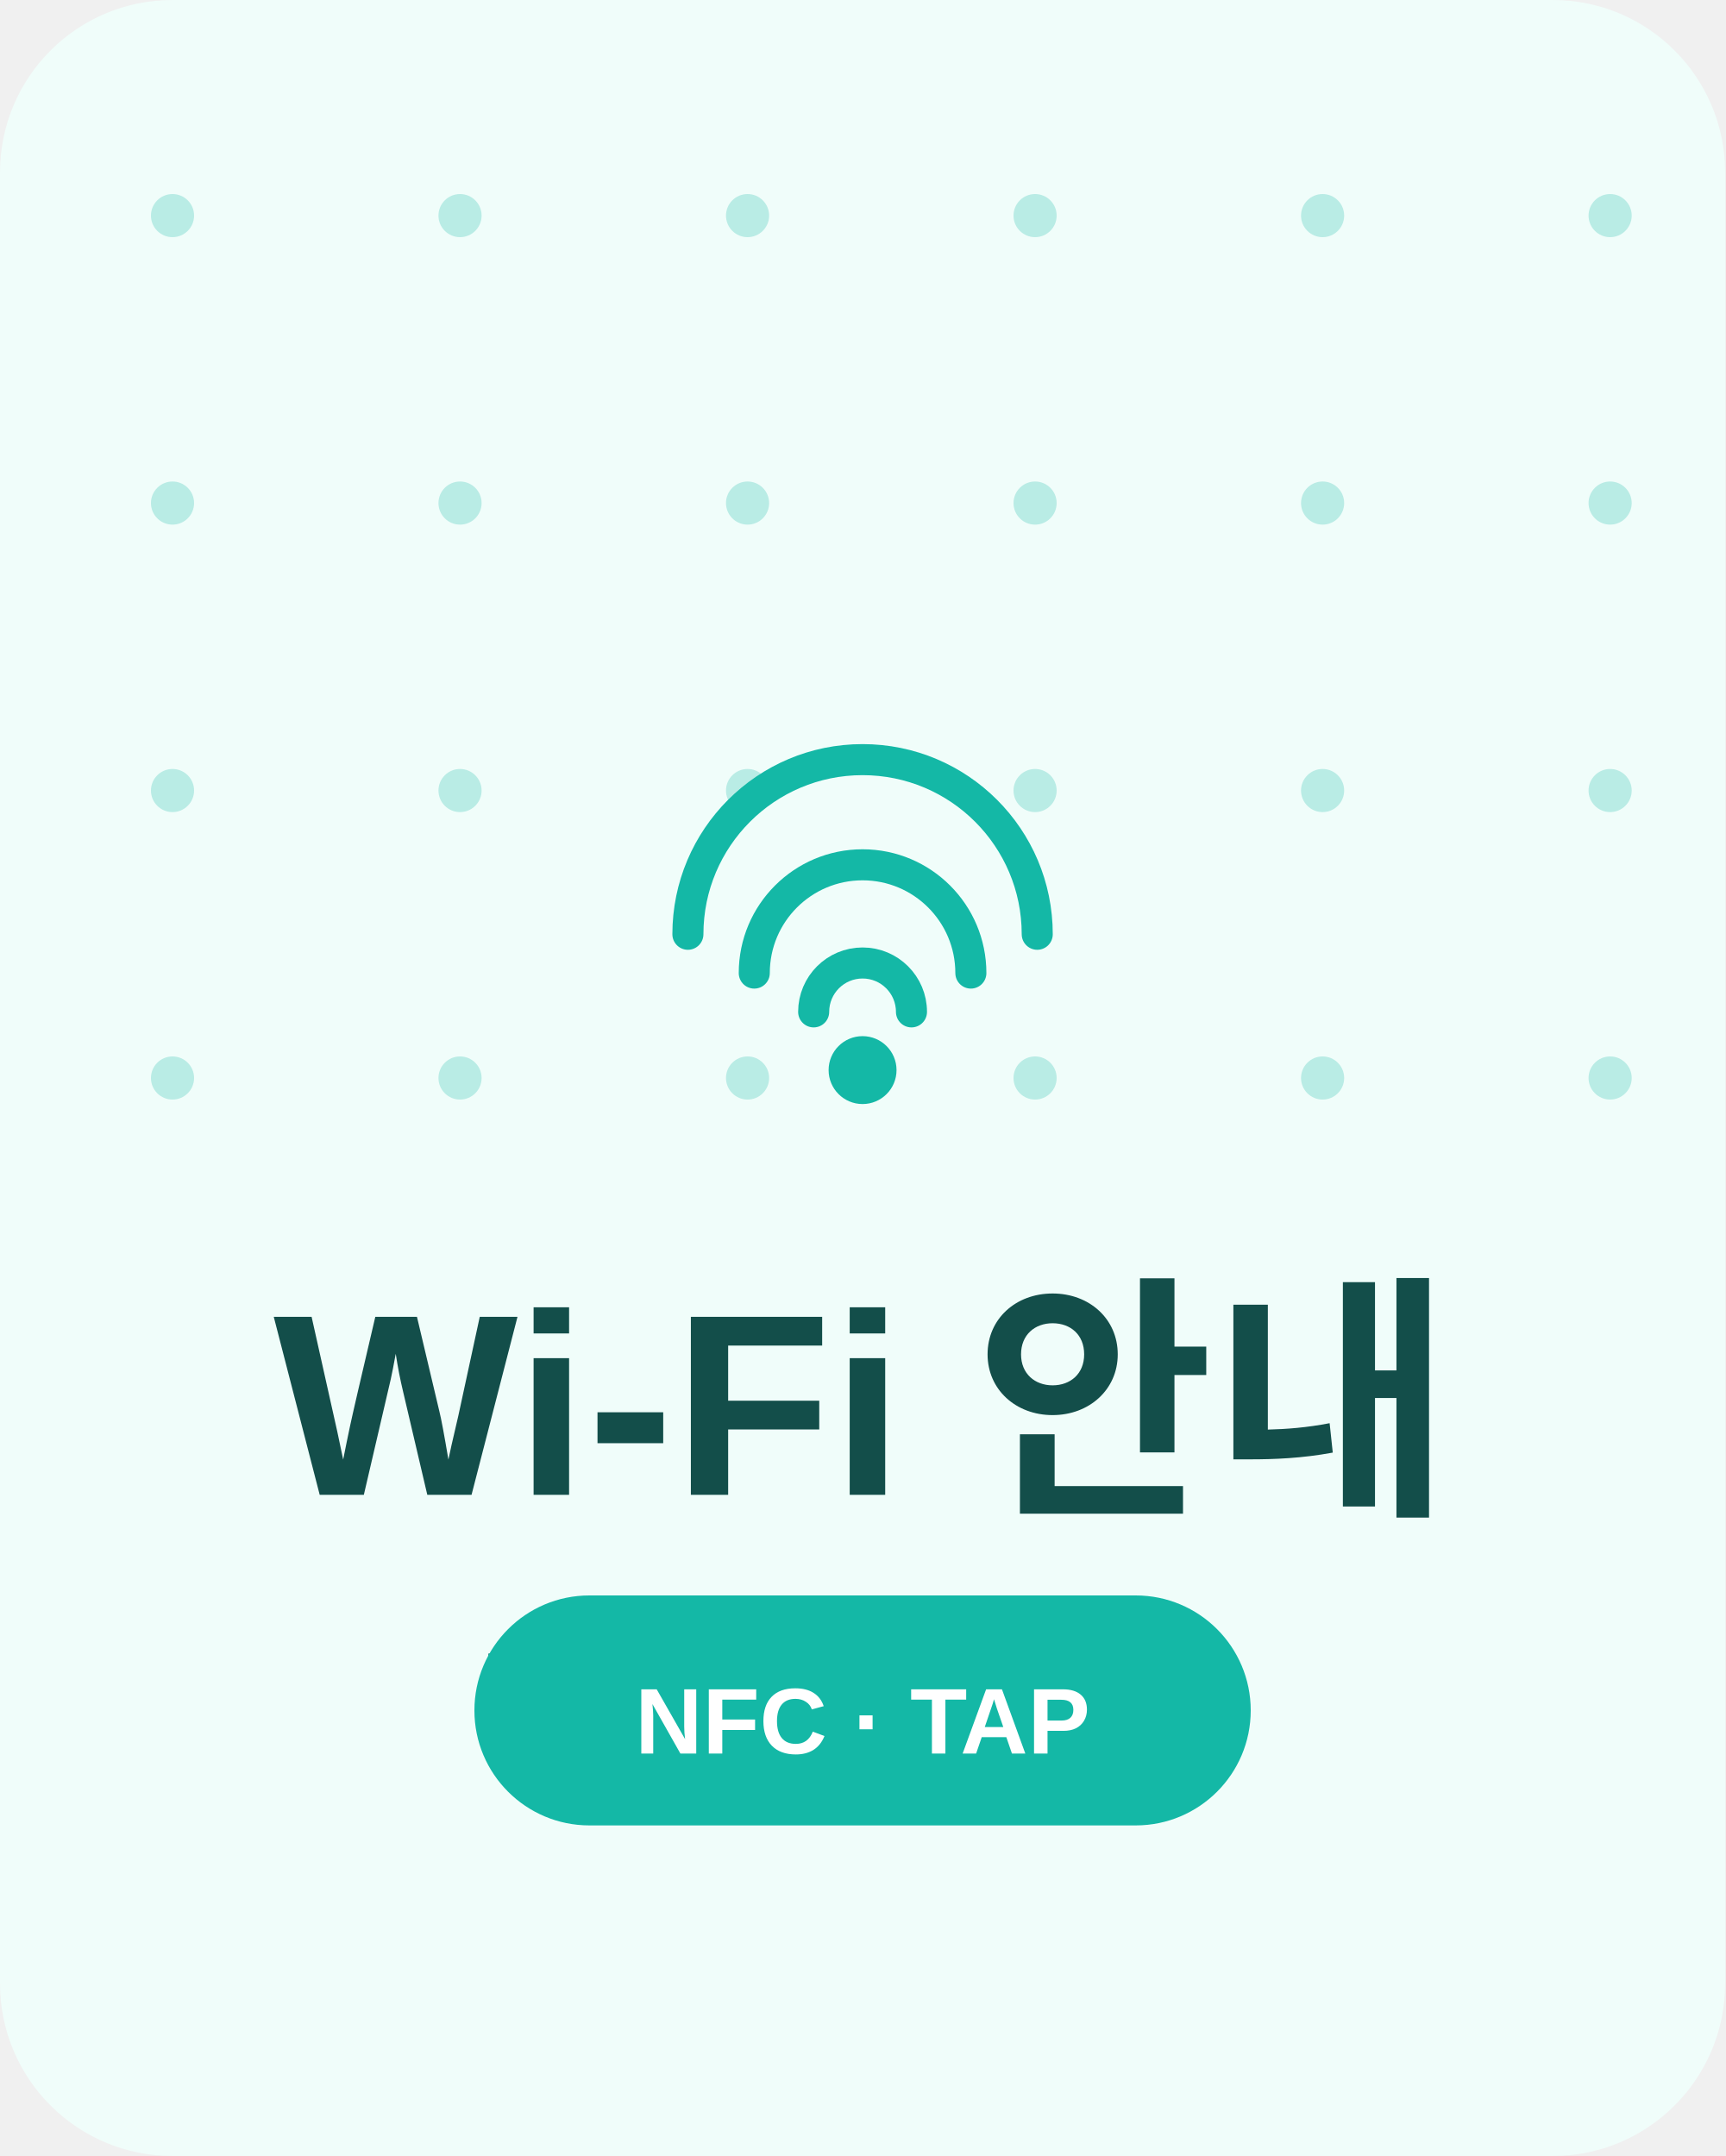
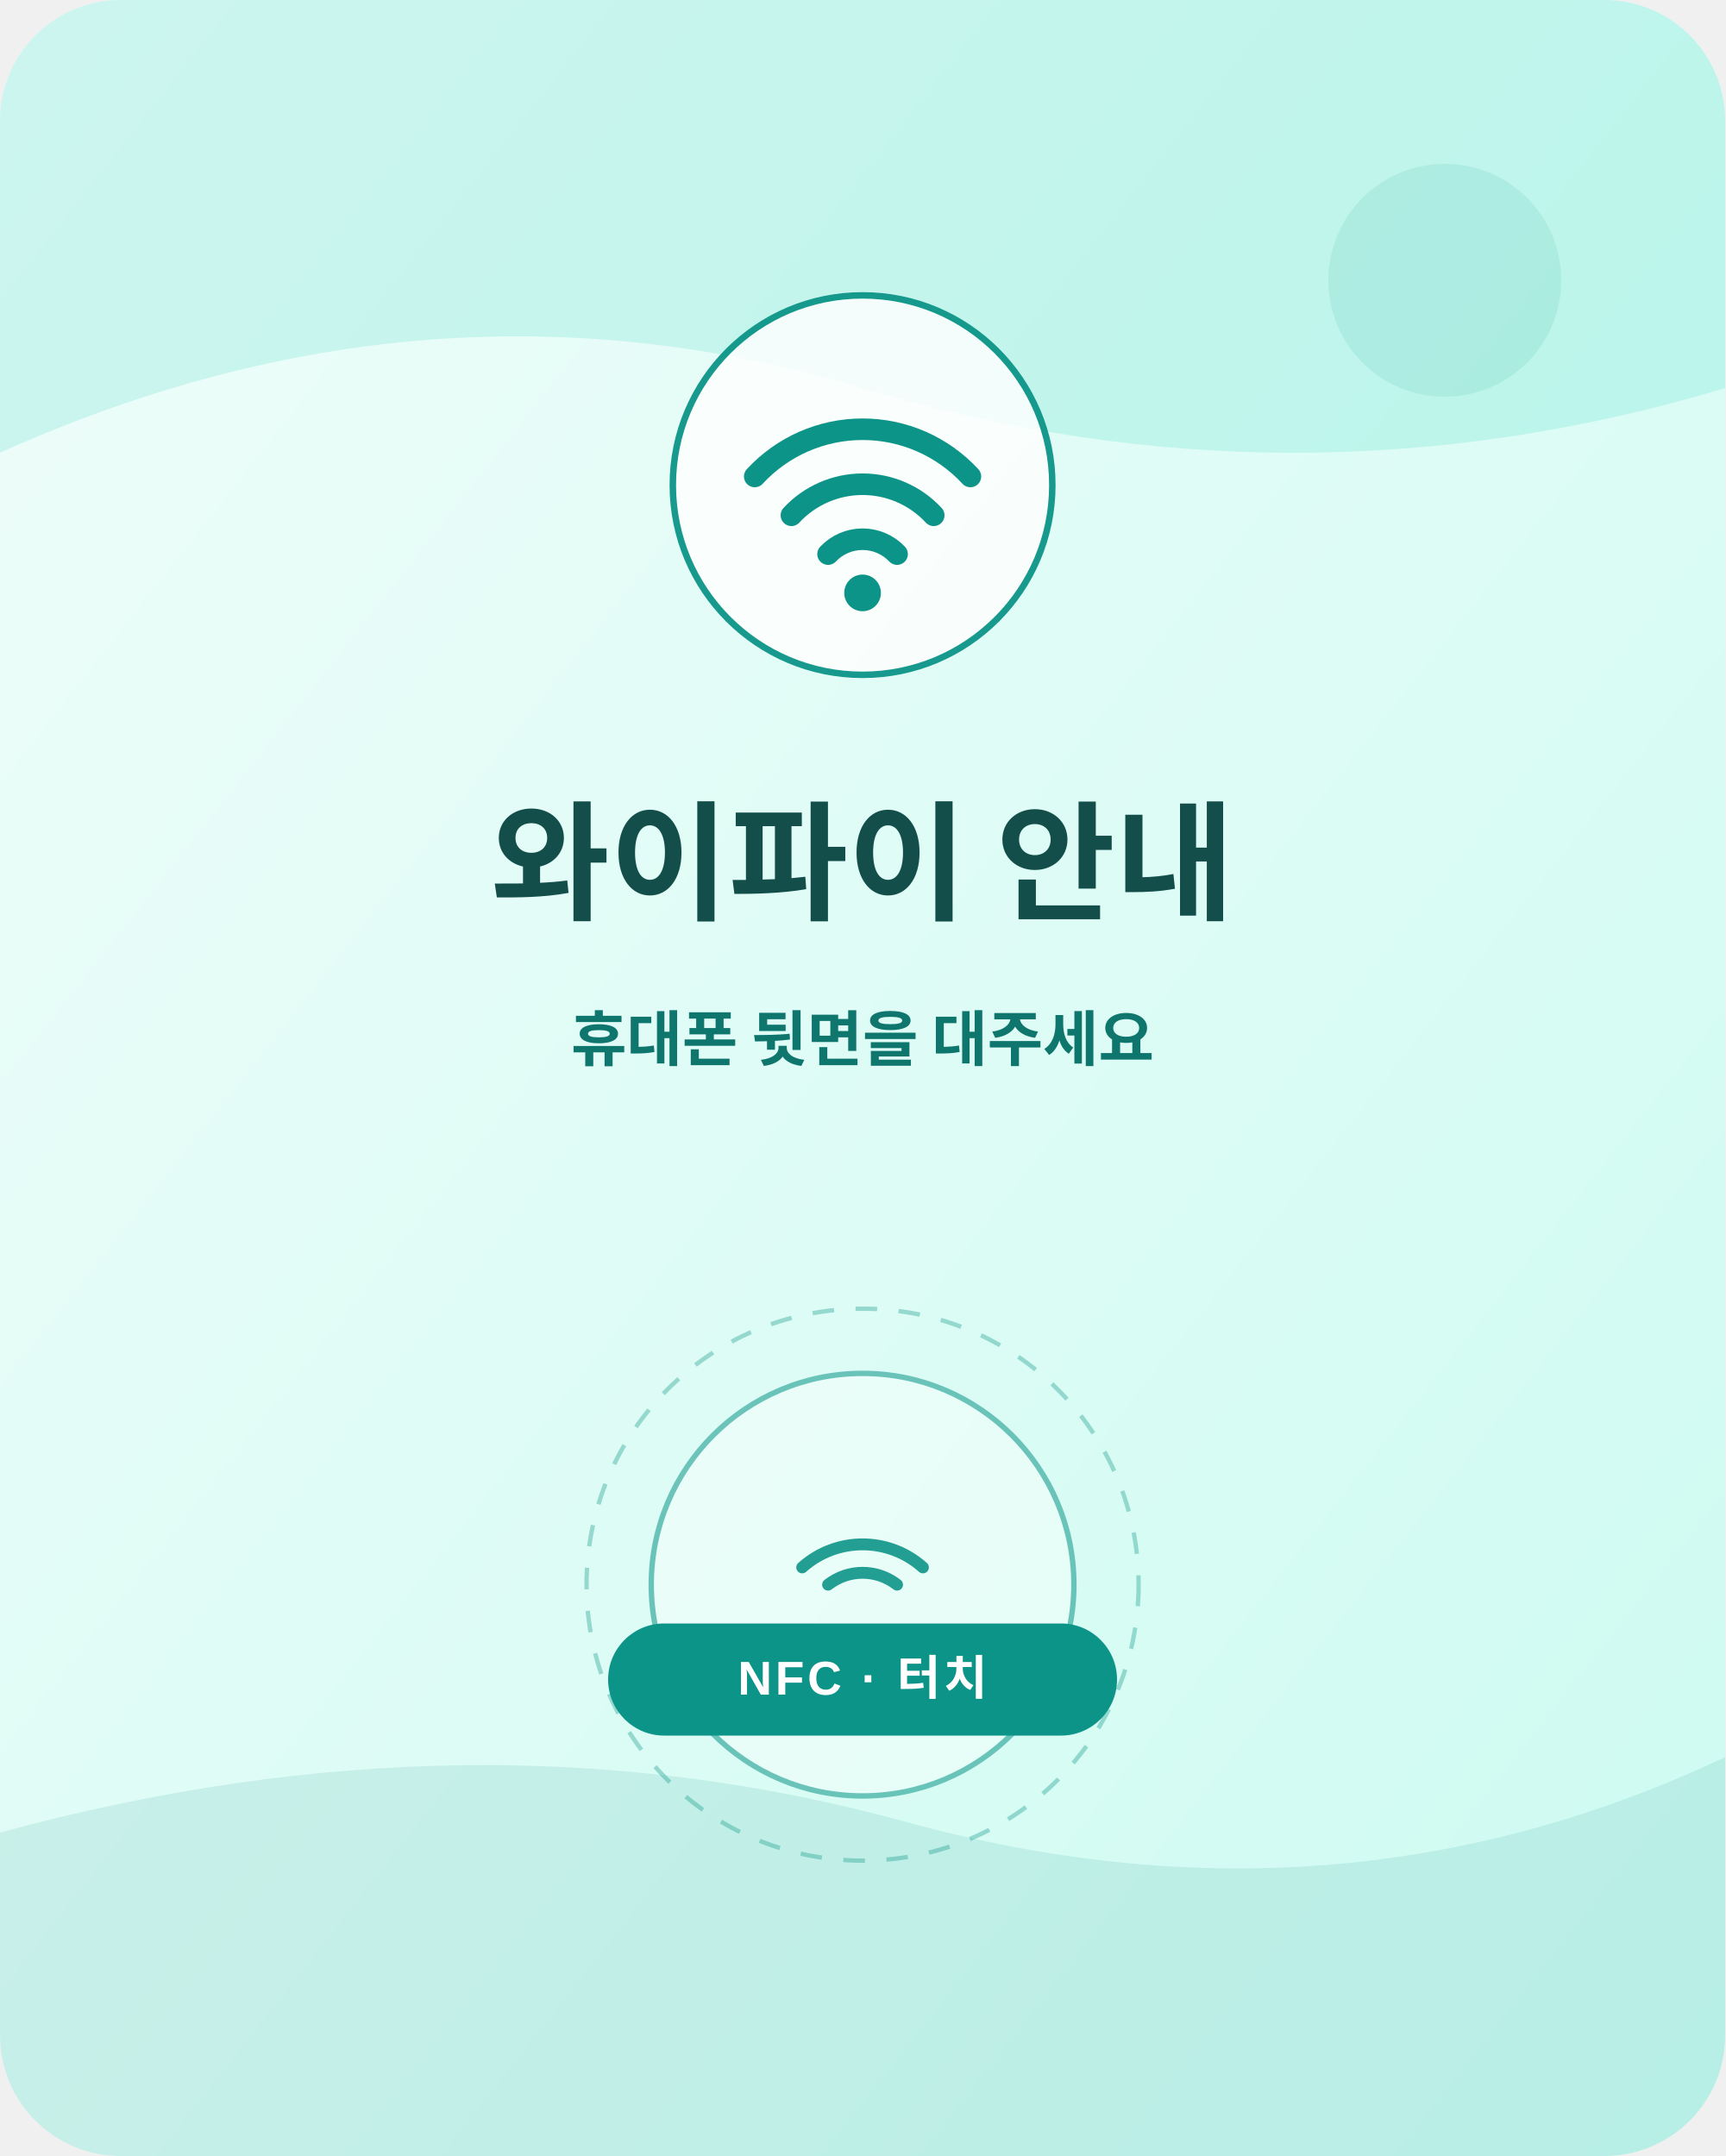
- <svg xmlns="http://www.w3.org/2000/svg" width="240" height="300" viewBox="0 0 240 300">
-   <rect width="240" height="300" rx="24" fill="#F0FDFA" />
-   <circle cx="24" cy="30" r="3" fill="#14B8A6" opacity="0.25" />
-   <circle cx="64" cy="30" r="3" fill="#14B8A6" opacity="0.25" />
-   <circle cx="104" cy="30" r="3" fill="#14B8A6" opacity="0.25" />
-   <circle cx="144" cy="30" r="3" fill="#14B8A6" opacity="0.25" />
-   <circle cx="184" cy="30" r="3" fill="#14B8A6" opacity="0.25" />
-   <circle cx="224" cy="30" r="3" fill="#14B8A6" opacity="0.25" />
-   <circle cx="24" cy="70" r="3" fill="#14B8A6" opacity="0.25" />
-   <circle cx="64" cy="70" r="3" fill="#14B8A6" opacity="0.25" />
-   <circle cx="104" cy="70" r="3" fill="#14B8A6" opacity="0.25" />
-   <circle cx="144" cy="70" r="3" fill="#14B8A6" opacity="0.25" />
-   <circle cx="184" cy="70" r="3" fill="#14B8A6" opacity="0.25" />
-   <circle cx="224" cy="70" r="3" fill="#14B8A6" opacity="0.25" />
-   <circle cx="24" cy="110" r="3" fill="#14B8A6" opacity="0.25" />
-   <circle cx="64" cy="110" r="3" fill="#14B8A6" opacity="0.25" />
-   <circle cx="104" cy="110" r="3" fill="#14B8A6" opacity="0.25" />
-   <circle cx="144" cy="110" r="3" fill="#14B8A6" opacity="0.25" />
-   <circle cx="184" cy="110" r="3" fill="#14B8A6" opacity="0.25" />
-   <circle cx="224" cy="110" r="3" fill="#14B8A6" opacity="0.25" />
-   <circle cx="24" cy="150" r="3" fill="#14B8A6" opacity="0.25" />
-   <circle cx="64" cy="150" r="3" fill="#14B8A6" opacity="0.25" />
-   <circle cx="104" cy="150" r="3" fill="#14B8A6" opacity="0.25" />
-   <circle cx="144" cy="150" r="3" fill="#14B8A6" opacity="0.25" />
-   <circle cx="184" cy="150" r="3" fill="#14B8A6" opacity="0.25" />
-   <circle cx="224" cy="150" r="3" fill="#14B8A6" opacity="0.25" />
-   <g fill="none" stroke="#14B8A6" stroke-width="4.32" stroke-linecap="round">
-     <path d="M 95.7 130 a 24.3 24.3 0 0 1 48.6 0" />
-     <path d="M 104.934 135.4 a 15.066 15.066 0 0 1 30.132 0" />
-     <path d="M 113.196 140.8 a 6.804 6.804 0 0 1 13.608 0" />
+ <svg xmlns="http://www.w3.org/2000/svg" width="240" height="300" viewBox="0 0 800 1000">
+   <defs>
+     <linearGradient id="bg-08" x1="0%" y1="0%" x2="100%" y2="100%">
+       <stop offset="0%" stop-color="#F0FDFA" />
+       <stop offset="100%" stop-color="#CCFBF1" />
+     </linearGradient>
+     <linearGradient id="acc-08" x1="0%" y1="0%" x2="100%" y2="100%">
+       <stop offset="0%" stop-color="#0D9488" />
+       <stop offset="100%" stop-color="#2DD4BF" />
+     </linearGradient>
+     <radialGradient id="glow-08" cx="50%" cy="50%" r="50%">
+       <stop offset="0%" stop-color="#2DD4BF" stop-opacity="0.28" />
+       <stop offset="100%" stop-color="#2DD4BF" stop-opacity="0" />
+     </radialGradient>
+     <clipPath id="clip-08">
+       <rect width="800" height="1000" rx="56" />
+     </clipPath>
+   </defs>
+   <g clip-path="url(#clip-08)">
+     <rect width="800" height="1000" rx="56" fill="url(#bg-08)" />
+     <path d="M 0 0 H 800 V 180 Q 600 240 400 180 T 0 210 Z" fill="#2DD4BF" opacity="0.18" />
+     <path d="M 0 850 Q 220 790 420 845 T 800 815 V 1000 H 0 Z" fill="#0D9488" opacity="0.12" />
+     <circle cx="670" cy="130" r="54" fill="#0D9488" opacity="0.1" />
+     <circle cx="400" cy="225" r="88" fill="rgba(255,255,255,0.85)" stroke="#0D9488" stroke-width="3" opacity="0.95" />
+     <g fill="none" stroke="#0D9488" stroke-width="10" stroke-linecap="round">
+       <path d="M 350 221 A 68 68 0 0 1 450 221" />
+       <path d="M 367 239 A 45 45 0 0 1 433 239" />
+       <path d="M 384 257 A 22 22 0 0 1 416 257" />
+     </g>
+     <circle cx="400" cy="275" r="8.5" fill="#0D9488" />
+     <circle cx="400" cy="735" r="128" fill="none" stroke="#0D9488" stroke-width="2" stroke-dasharray="10 10" opacity="0.35" />
+     <circle cx="400" cy="735" r="98" fill="rgba(255,255,255,0.72)" stroke="#0D9488" stroke-width="2.5" opacity="0.55" />
+     <g fill="none" stroke="#0D9488" stroke-width="5.5" stroke-linecap="round" opacity="0.9">
+       <path d="M 382 701 A 26 26 0 0 1 382 733" transform="rotate(-90 400 717)" />
+       <path d="M 390 689 A 42 42 0 0 1 390 745" transform="rotate(-90 400 717)" />
+     </g>
+     <rect x="282" y="753" width="236" height="52" rx="26" fill="#0D9488" />
+     <text x="400" y="786" text-anchor="middle" font-family="Outfit, Arial, sans-serif" font-size="22" font-weight="800" letter-spacing="1.5" fill="#FFFFFF">NFC · 터치</text>
+     <text x="400" y="422" text-anchor="middle" font-family="Outfit, 'Noto Sans KR', Arial, sans-serif" font-size="60" font-weight="900" fill="#134E4A">와이파이 안내</text>
+     <text x="400" y="492" text-anchor="middle" font-family="'Noto Sans KR', Arial, sans-serif" font-size="28" font-weight="700" fill="#0F766E">휴대폰 뒷면을 대주세요</text>
  </g>
-   <circle cx="120" cy="148.9" r="4.725" fill="#14B8A6" />
-   <text x="120" y="208" text-anchor="middle" font-family="Arial Black, Arial, sans-serif" font-size="36" font-weight="900" fill="#134E4A">Wi-Fi 안내</text>
-   <text x="120" y="242" text-anchor="middle" font-family="Arial, sans-serif" font-size="16" font-weight="700" fill="#0F766E">휴대폰을 대세요</text>
-   <rect x="66" y="222" width="108" height="32" rx="16" fill="#14B8A6" />
-   <text x="120" y="244" text-anchor="middle" font-family="Arial, sans-serif" font-size="13" font-weight="800" fill="#FFFFFF">NFC · TAP</text>
</svg>
